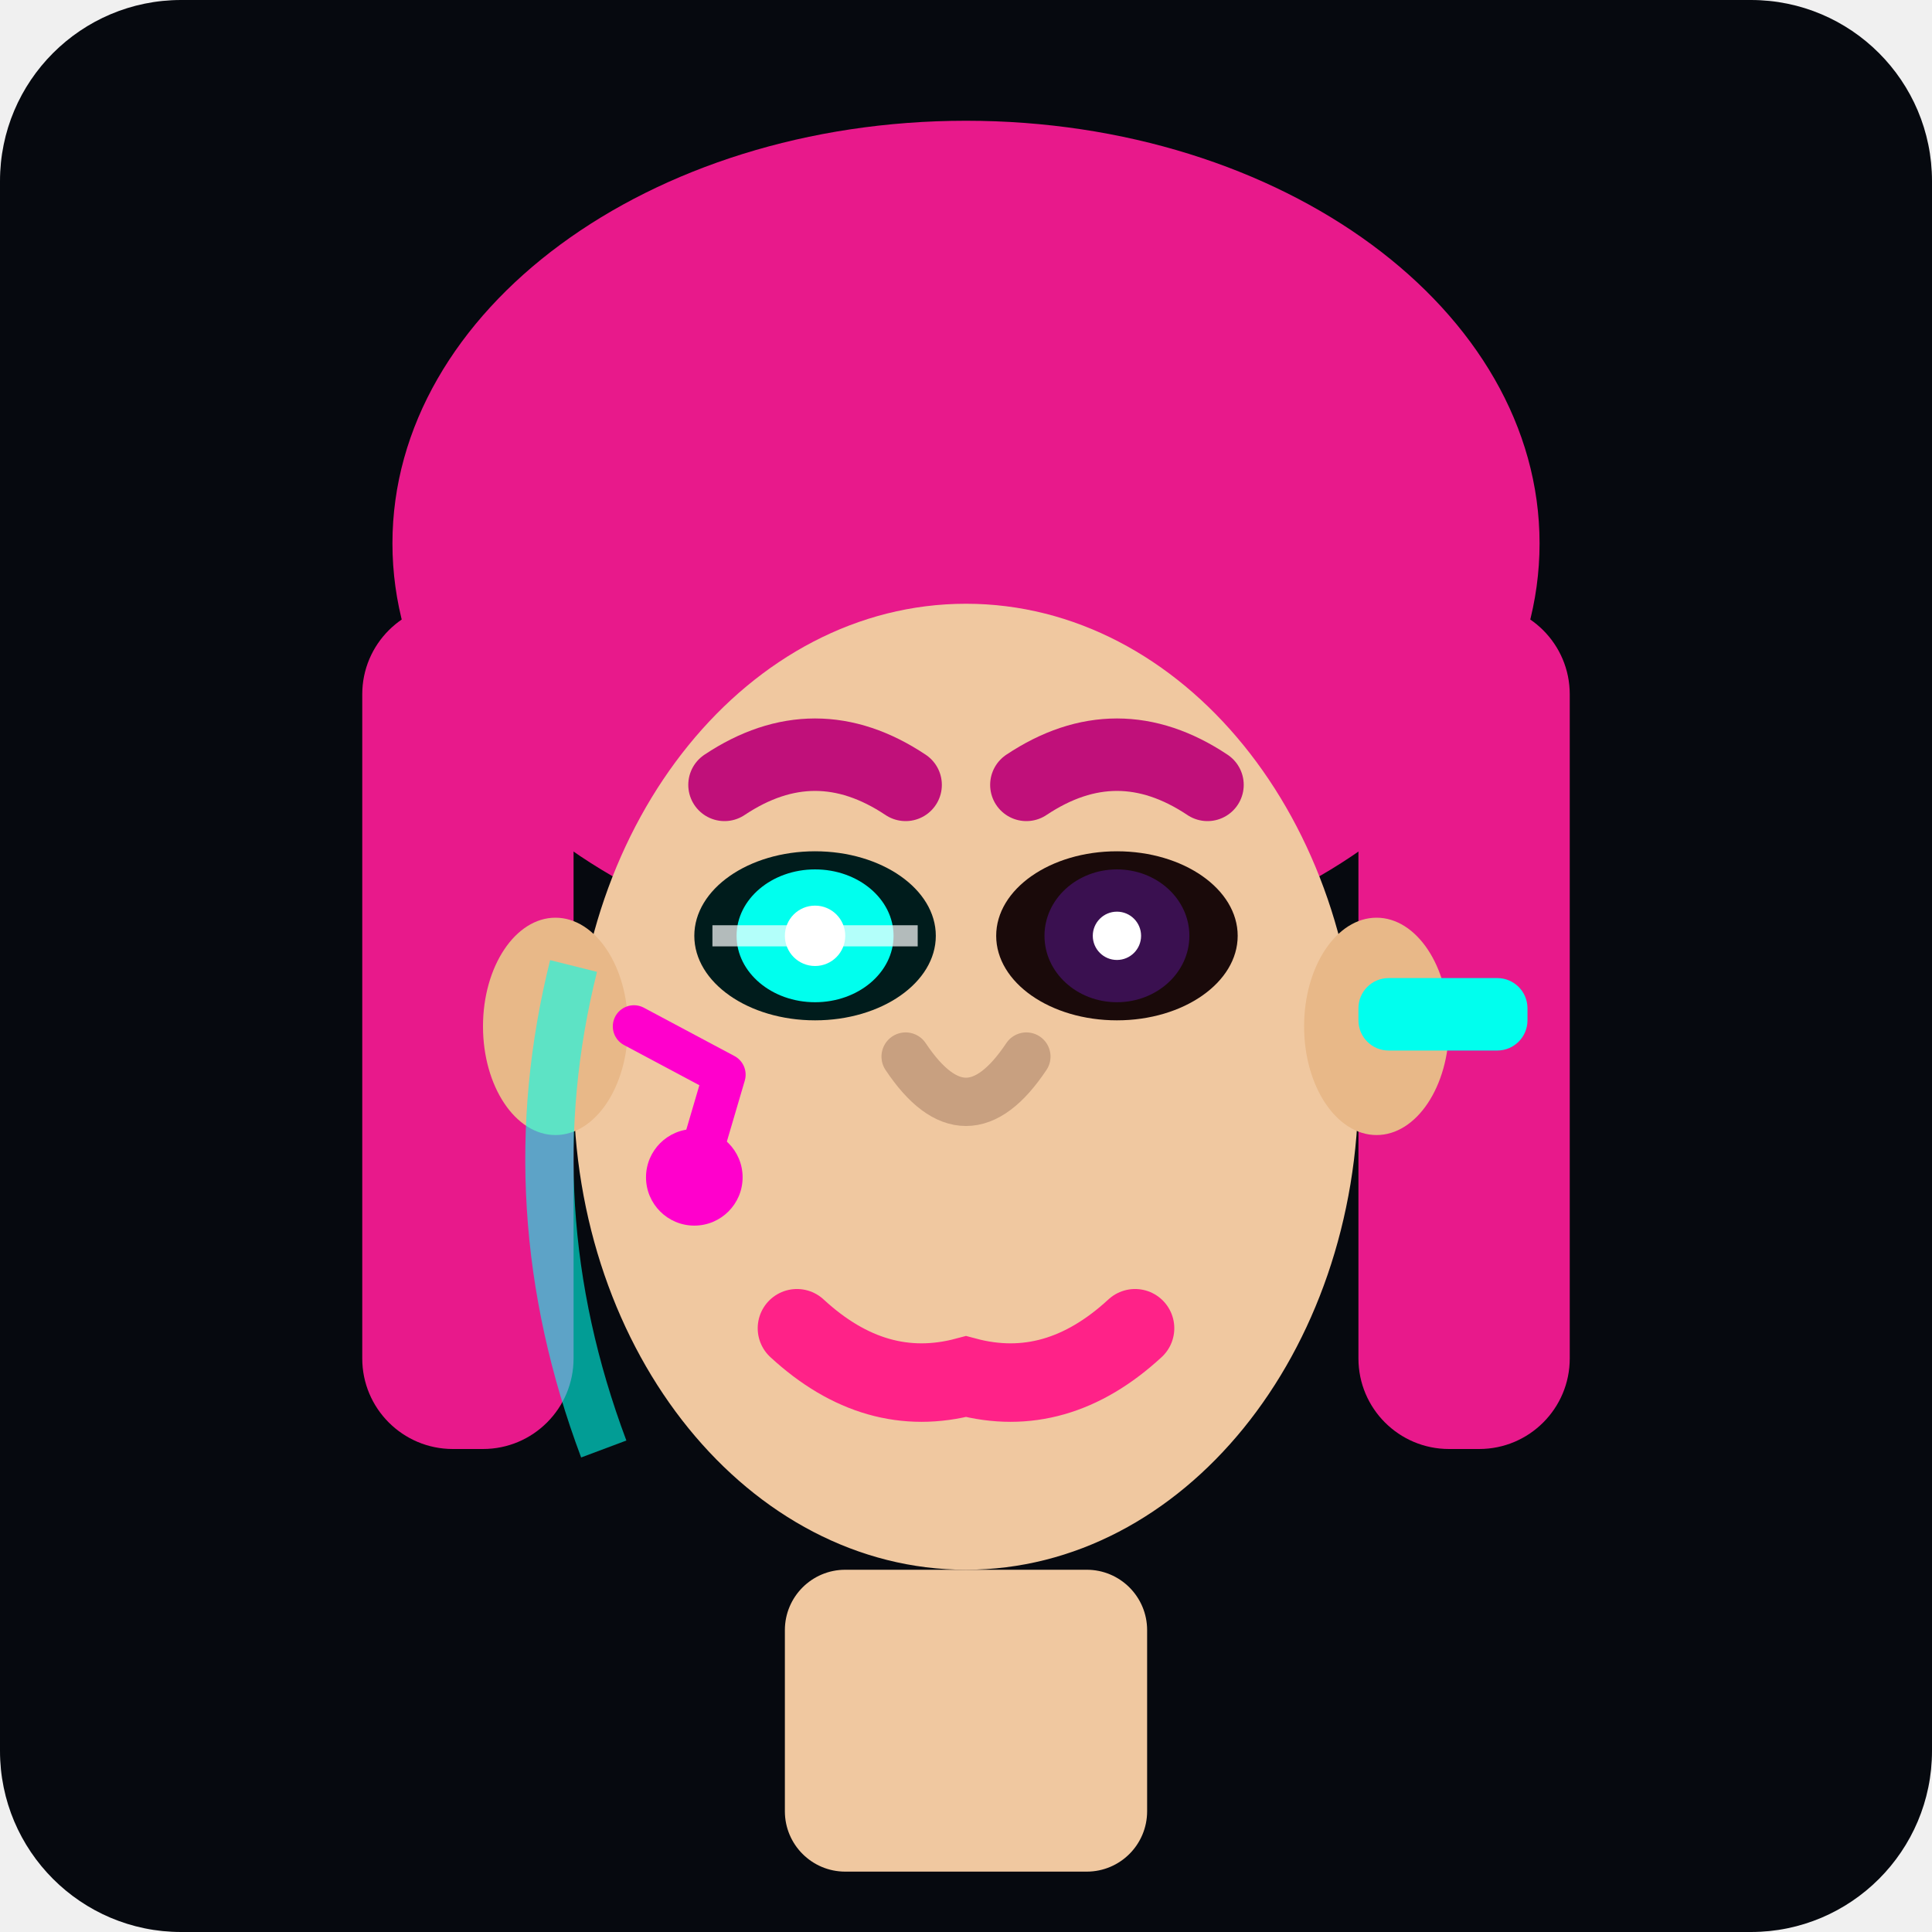
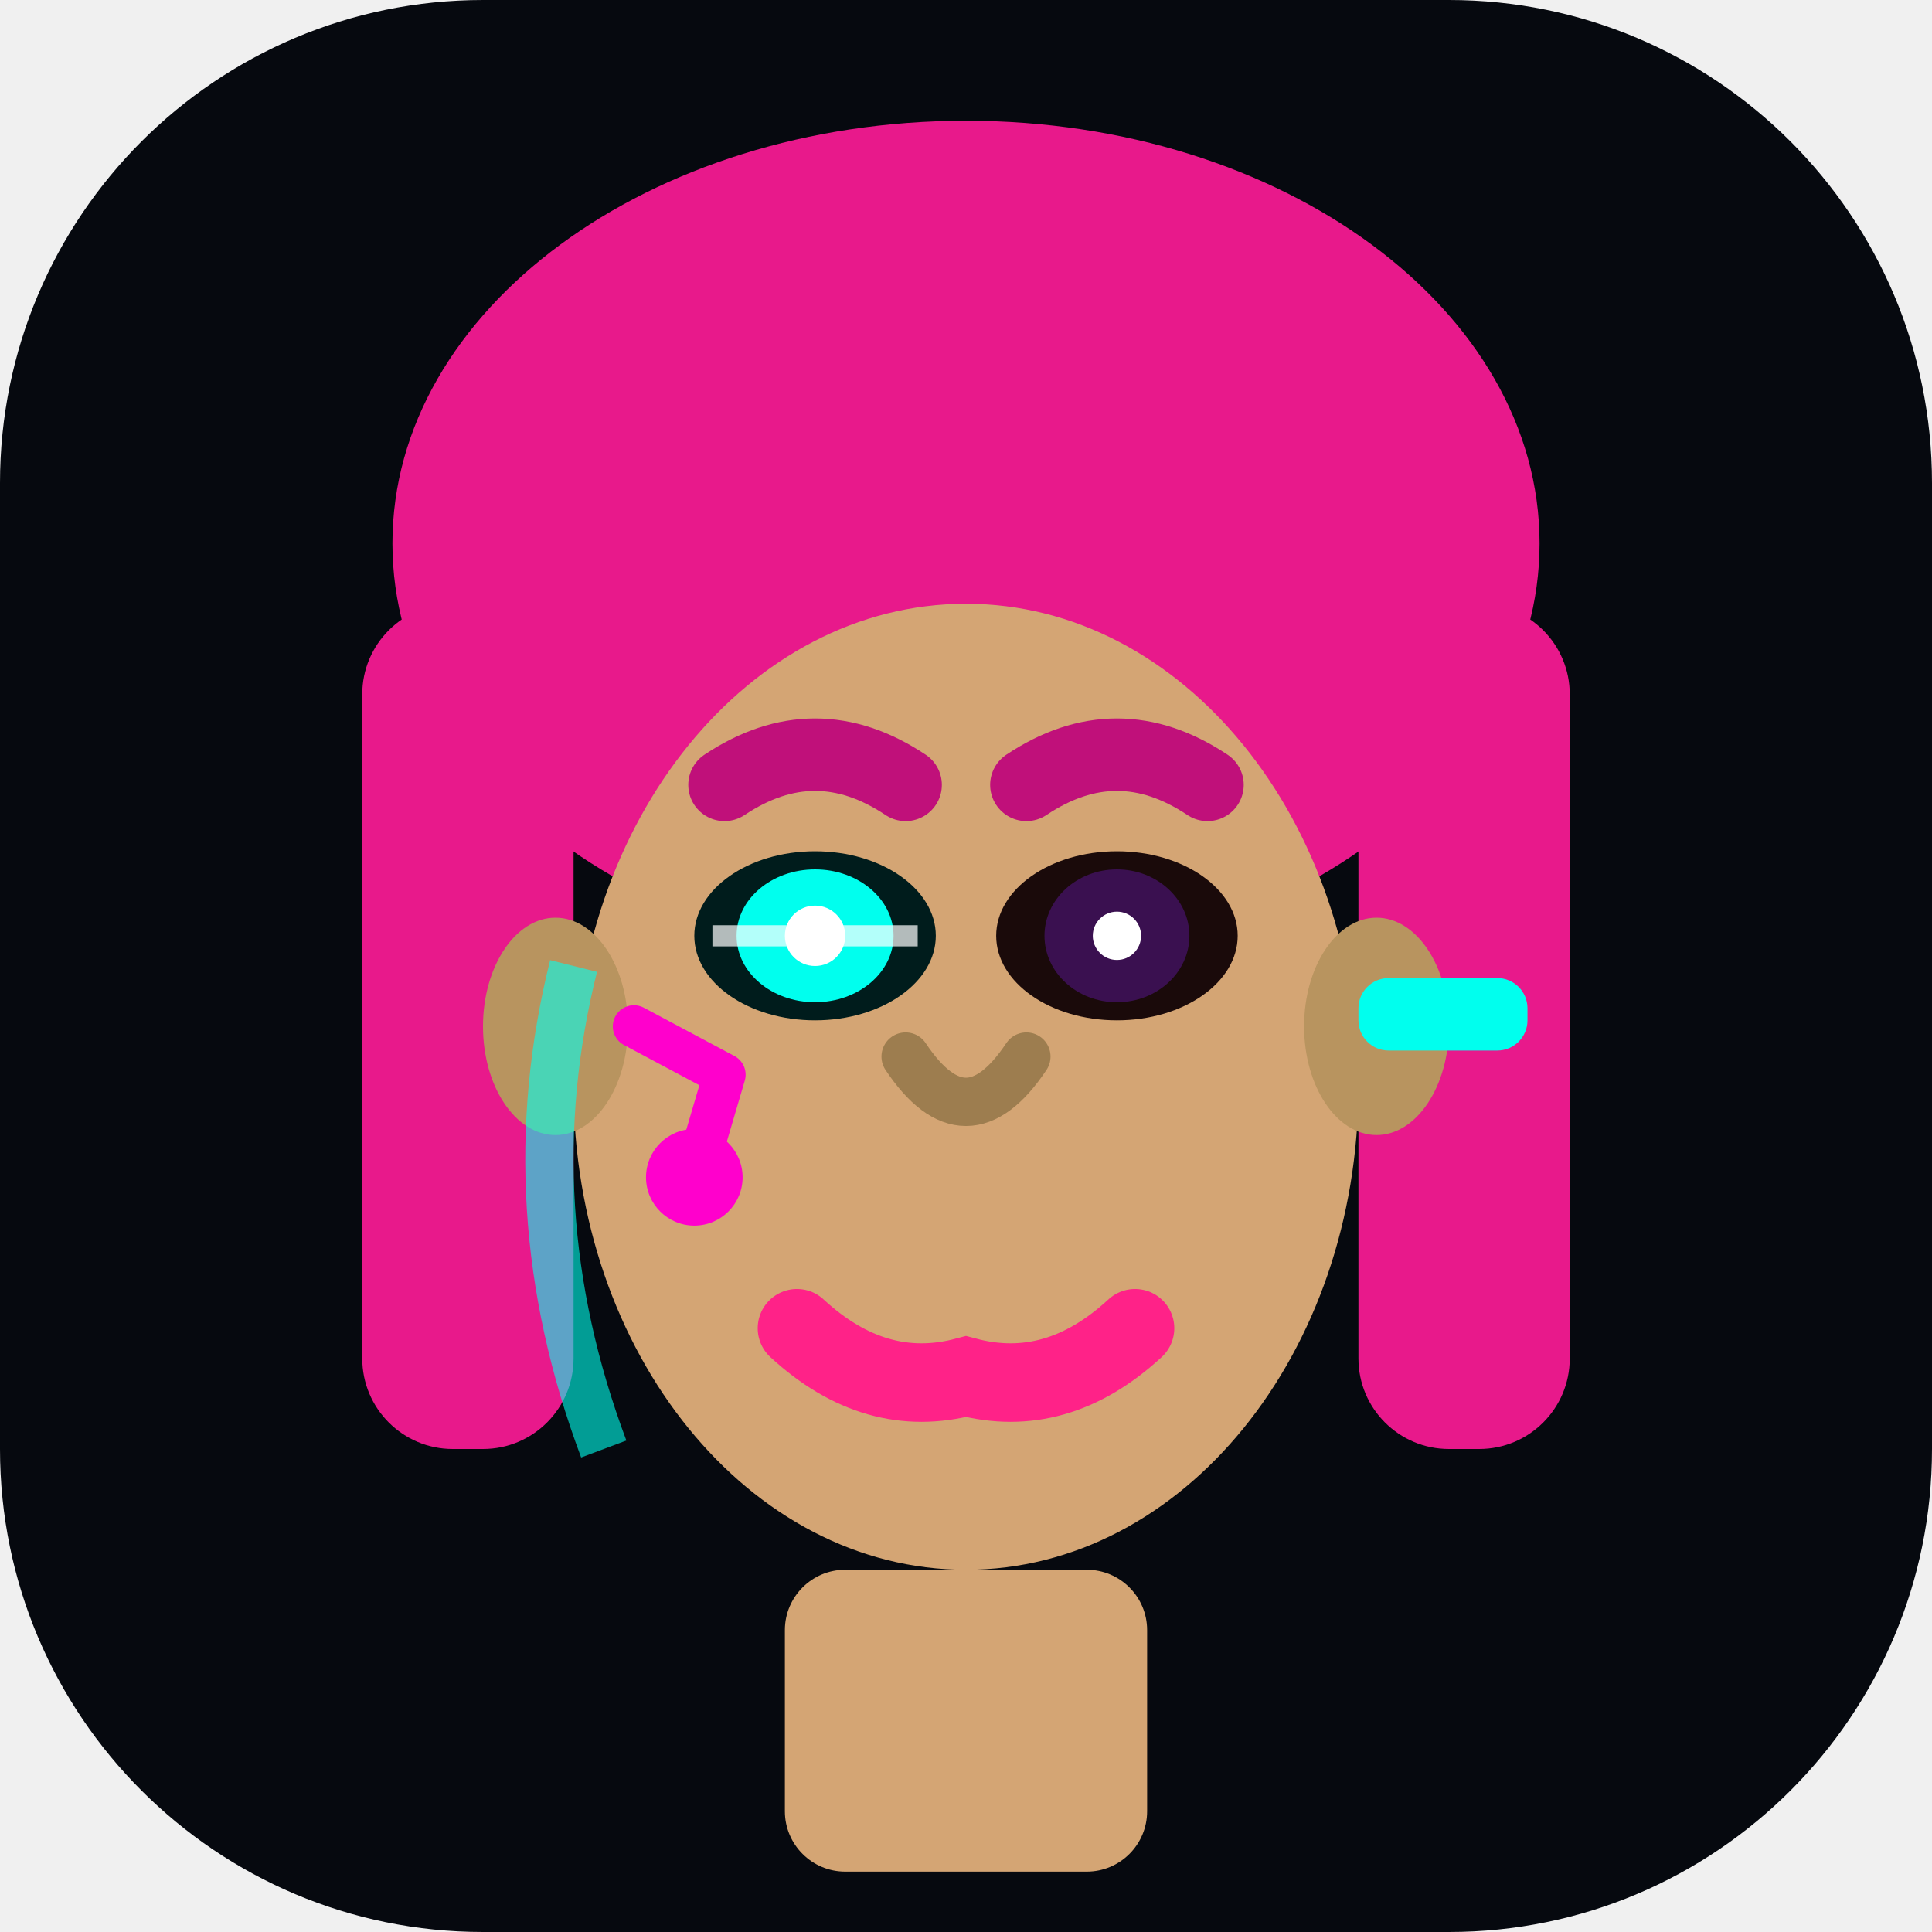
<svg xmlns="http://www.w3.org/2000/svg" viewBox="0 0 32 32">
-   <rect width="32" height="32" rx="3" fill="#06090f" />
+   <rect width="32" height="32" rx="8" ry="8" fill="#06090f" />
  <ellipse cx="16" cy="9" rx="9.5" ry="7" fill="#e8198b" />
  <rect x="6" y="10" width="3.5" height="14" rx="1.5" fill="#e8198b" />
  <rect x="22.5" y="10" width="3.5" height="14" rx="1.5" fill="#e8198b" />
  <path d="M9 11 Q10 4 16 3 Q22 4 23 11" fill="#e8198b" />
-   <rect x="13" y="26" width="6" height="5" rx="1" fill="#f0c8a0" />
-   <ellipse cx="16" cy="18" rx="6.5" ry="8" fill="#f0c8a0" />
-   <ellipse cx="9.2" cy="17" rx="1.2" ry="1.8" fill="#e8b888" />
-   <ellipse cx="22.8" cy="17" rx="1.2" ry="1.8" fill="#e8b888" />
+   <rect x="13" y="26" width="6" height="5" rx="1" fill="#d4a574" />
+   <ellipse cx="16" cy="18" rx="6.5" ry="8" fill="#d4a574" />
+   <ellipse cx="9.2" cy="17" rx="1.2" ry="1.8" fill="#b8945f" />
+   <ellipse cx="22.8" cy="17" rx="1.2" ry="1.8" fill="#b8945f" />
  <rect x="22.5" y="16.2" width="2.8" height="1.2" rx="0.5" fill="#00ffee" />
  <path d="M12 13 Q13.5 12 15 13" stroke="#c0107a" stroke-width="1.2" fill="none" stroke-linecap="round" />
  <path d="M17 13 Q18.5 12 20 13" stroke="#c0107a" stroke-width="1.2" fill="none" stroke-linecap="round" />
  <ellipse cx="13.5" cy="15.5" rx="2" ry="1.4" fill="#001c1c" />
  <ellipse cx="13.5" cy="15.5" rx="1.3" ry="1.1" fill="#00ffee" />
  <circle cx="13.5" cy="15.5" r="0.5" fill="#ffffff" />
  <line x1="11.8" y1="15.5" x2="15.2" y2="15.5" stroke="#ffffff" stroke-width="0.35" opacity="0.7" />
  <ellipse cx="18.5" cy="15.5" rx="2" ry="1.4" fill="#1a0a0a" />
  <ellipse cx="18.5" cy="15.5" rx="1.2" ry="1.1" fill="#3a1050" />
  <circle cx="18.5" cy="15.5" r="0.4" fill="#ffffff" />
  <path d="M10.5 17 L12 17.8 L11.5 19.5" stroke="#ff00cc" stroke-width="0.7" fill="none" stroke-linecap="round" stroke-linejoin="round" />
  <circle cx="11.5" cy="19.5" r="0.8" fill="#ff00cc" />
-   <path d="M15 17.5 Q16 19 17 17.5" stroke="#c8a080" stroke-width="0.8" fill="none" stroke-linecap="round" />
+   <path d="M15 17.5 Q16 19 17 17.5" stroke="#9d7d4f" stroke-width="0.8" fill="none" stroke-linecap="round" />
  <path d="M13.2 22 Q14.5 23.2 16 22.8 Q17.5 23.2 18.8 22" stroke="#ff2288" stroke-width="1.3" fill="none" stroke-linecap="round" />
  <path d="M9.5 16 Q8.5 20 10 24" stroke="#00ffee" stroke-width="0.8" fill="none" opacity="0.6" />
</svg>
